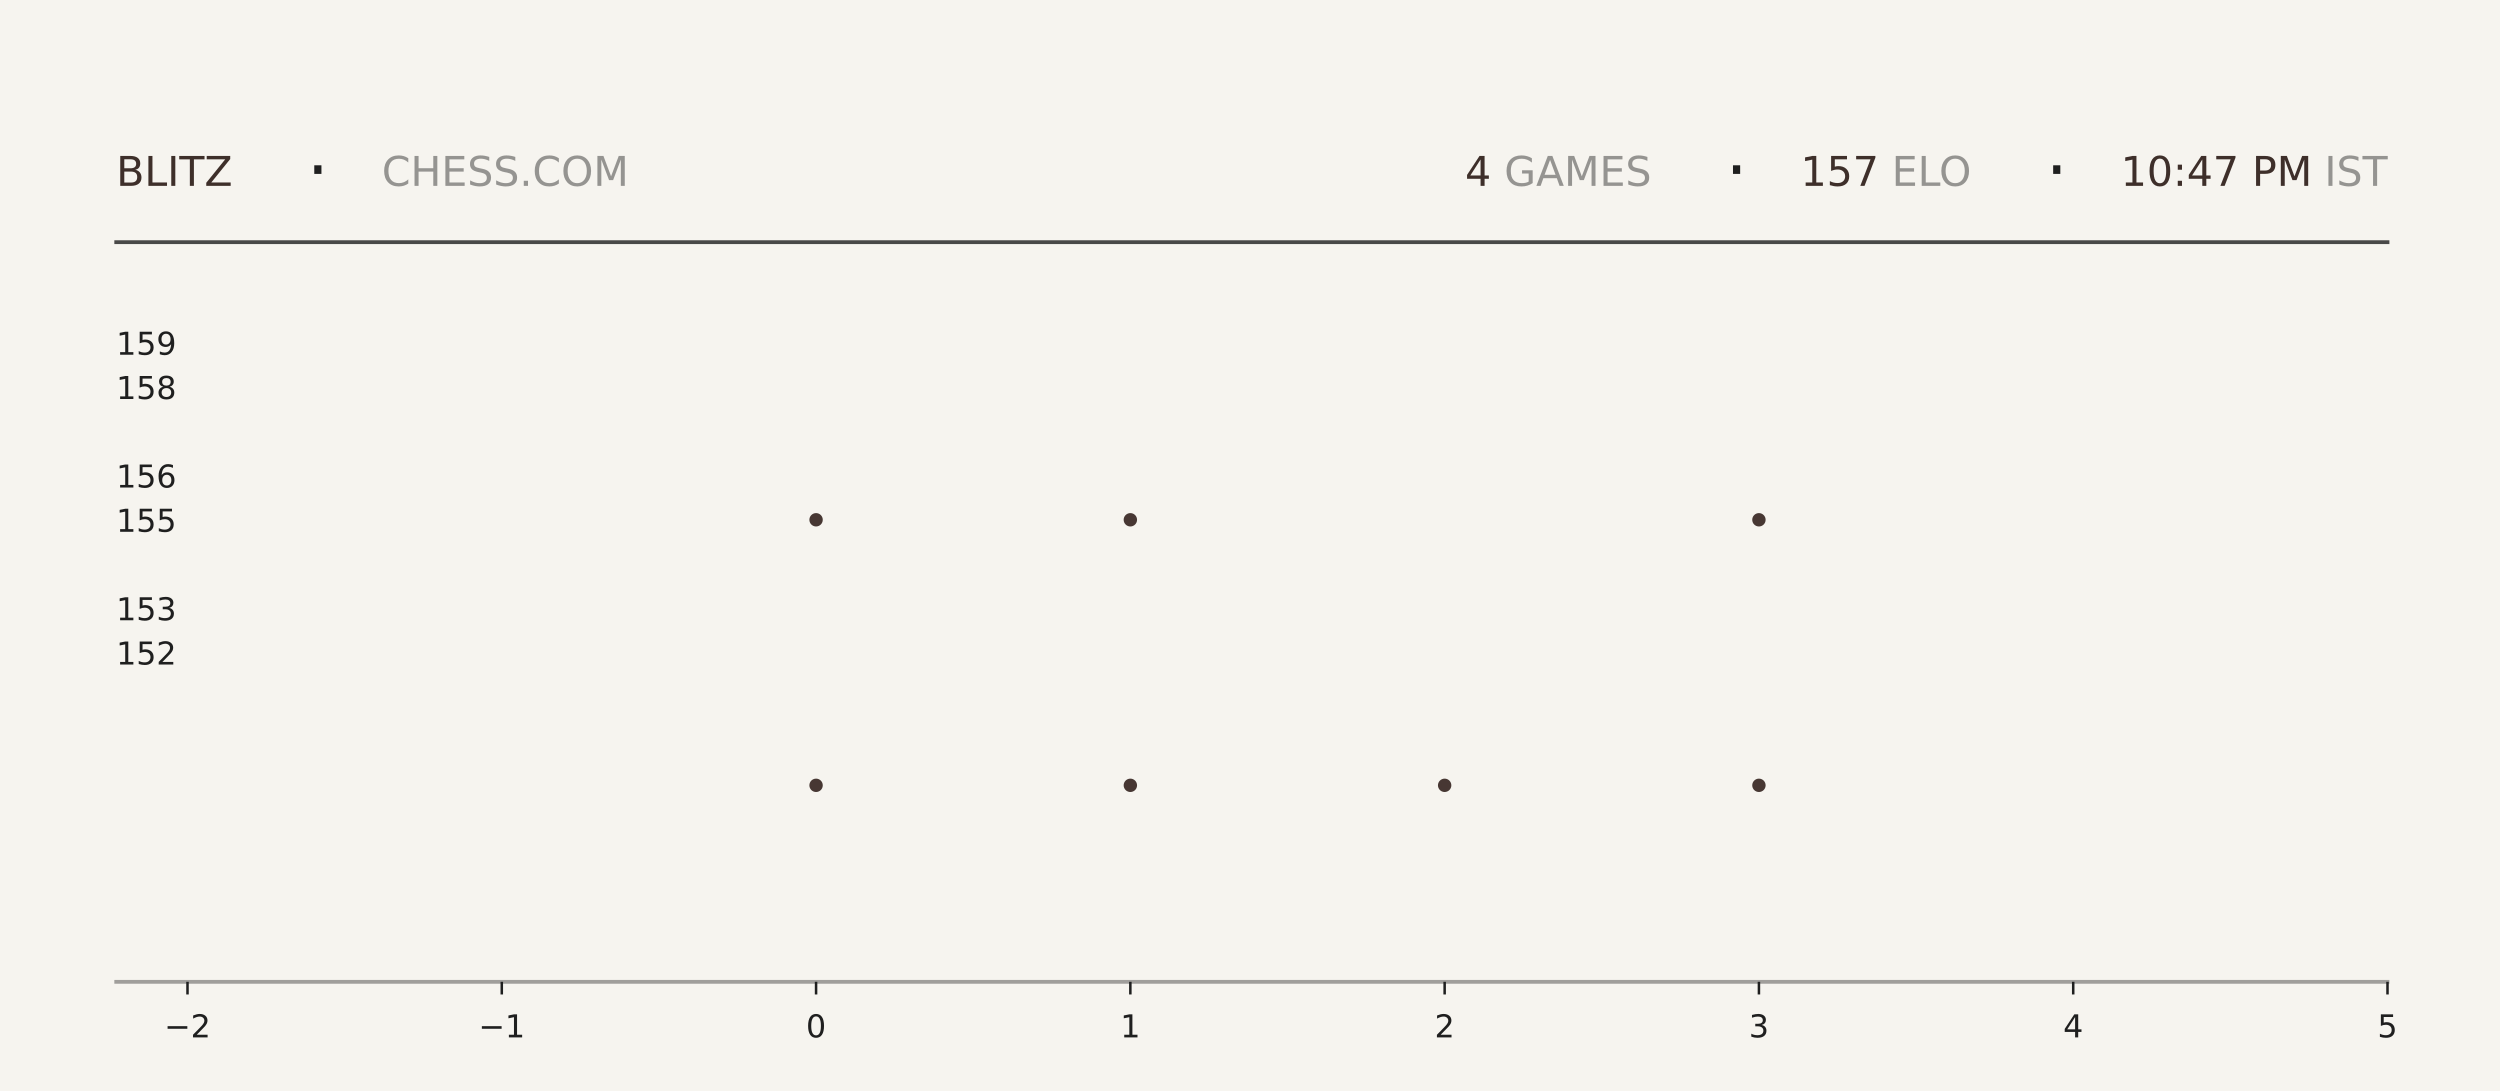
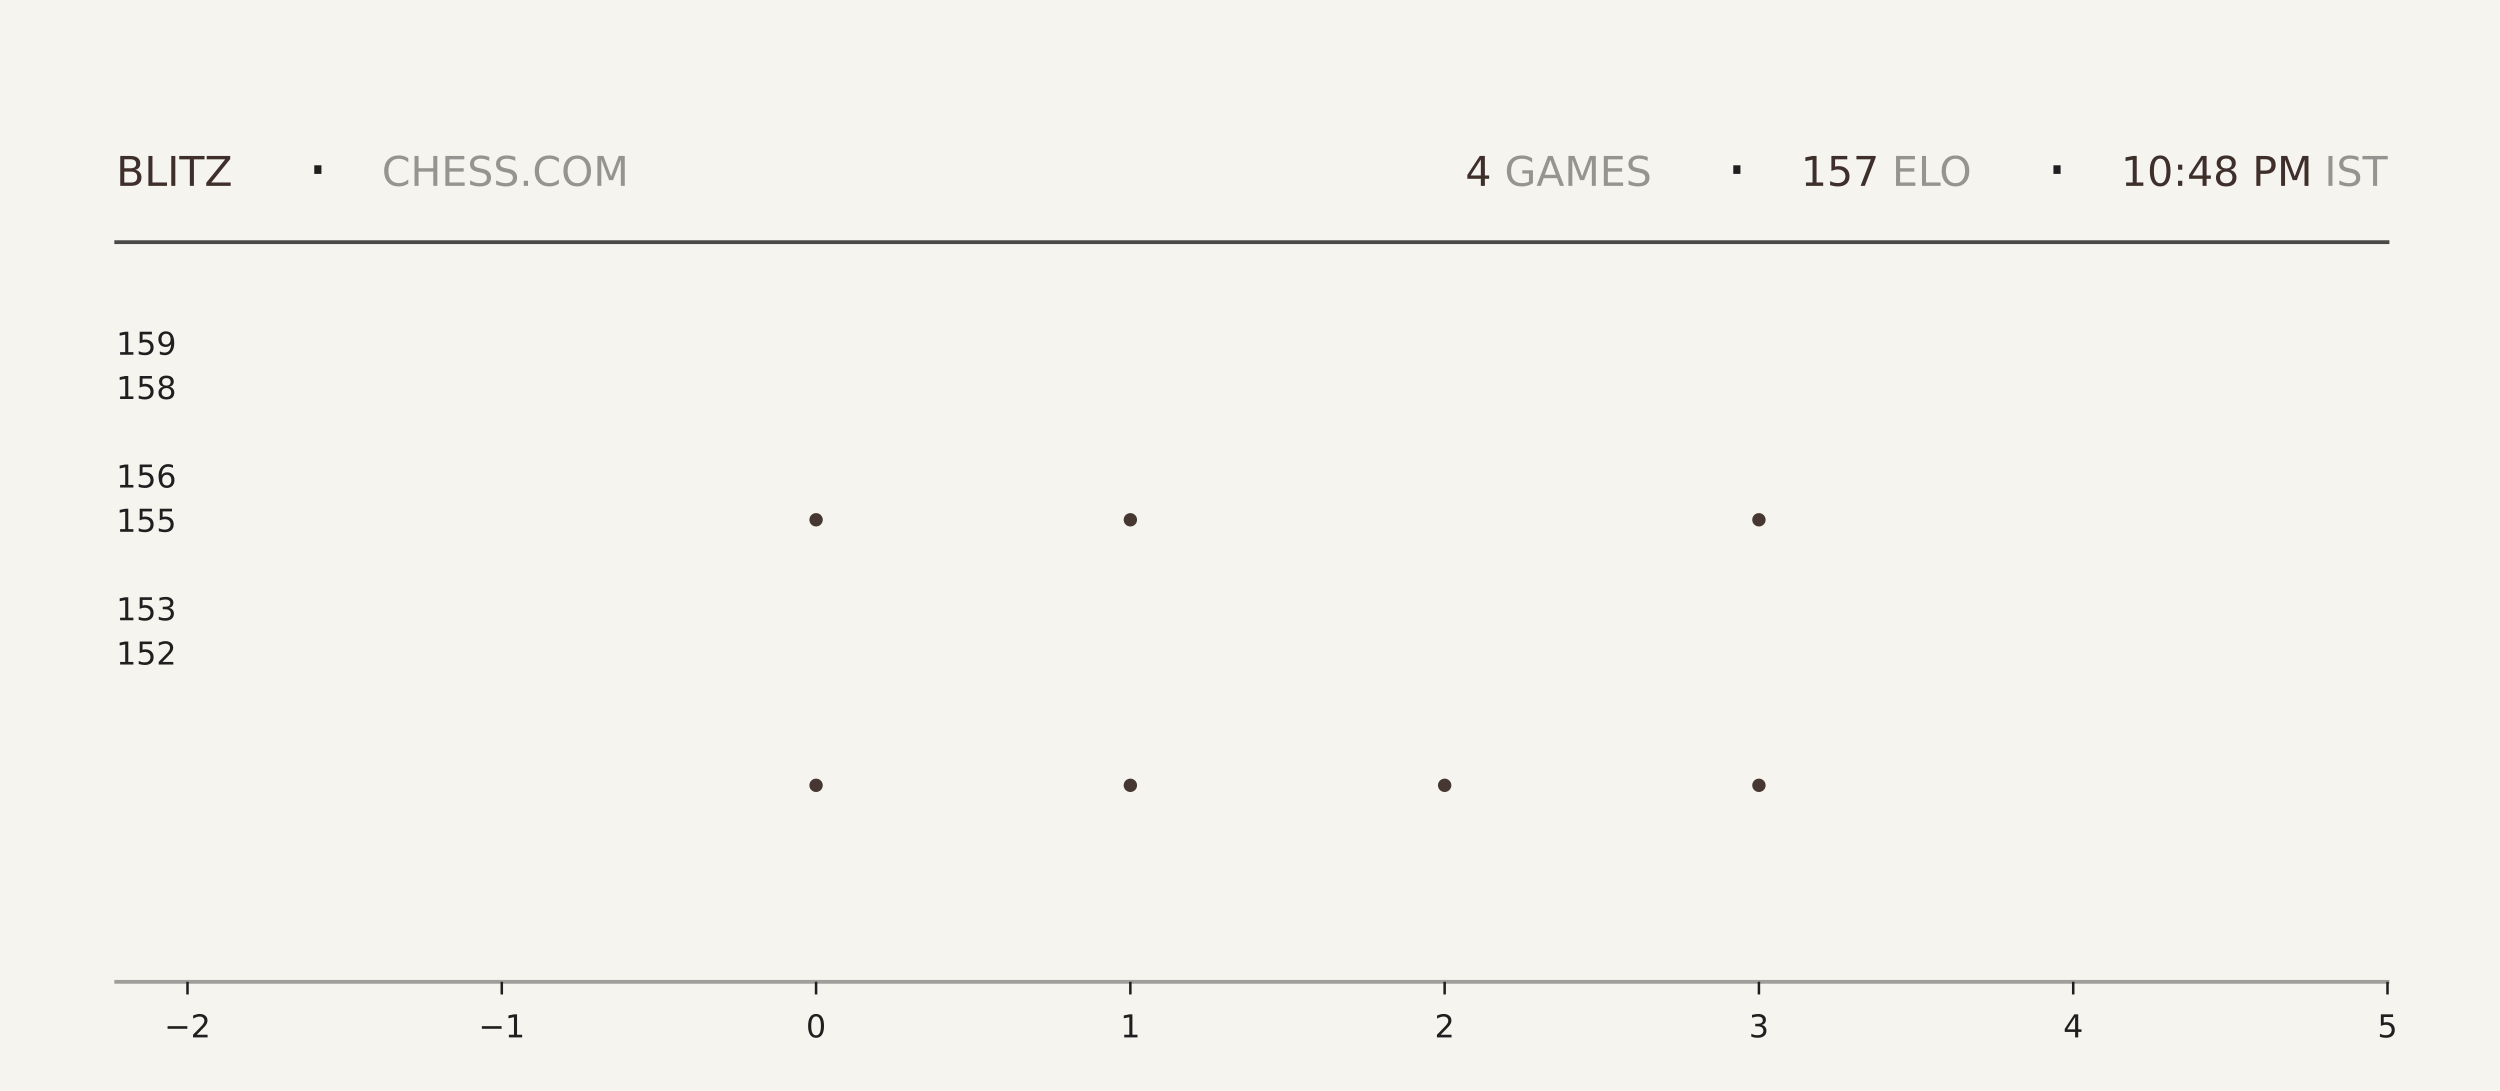
<svg xmlns="http://www.w3.org/2000/svg" xmlns:xlink="http://www.w3.org/1999/xlink" width="792pt" height="345.6pt" viewBox="0 0 792 345.6" version="1.1">
  <defs>
    <style type="text/css">*{stroke-linejoin: round; stroke-linecap: butt}</style>
  </defs>
  <g id="figure_1">
    <g id="patch_1">
      <path d="M 0 345.6  L 792 345.6  L 792 0  L 0 0  z " style="fill: #f6f4ef" />
    </g>
    <g id="axes_1">
      <g id="patch_2">
        <path d="M 59.4 311.04  L 756.36 311.04  L 756.36 103.68  L 59.4 103.68  z " style="fill: #f6f4ef" />
      </g>
      <g id="PathCollection_1">
        <defs>
-           <path id="m01882b0ec5" d="M 0 2.121  C 0.563 2.121 1.102 1.898 1.5 1.5  C 1.898 1.102 2.121 0.563 2.121 0  C 2.121 -0.563 1.898 -1.102 1.5 -1.5  C 1.102 -1.898 0.563 -2.121 0 -2.121  C -0.563 -2.121 -1.102 -1.898 -1.5 -1.5  C -1.898 -1.102 -2.121 -0.563 -2.121 0  C -2.121 0.563 -1.898 1.102 -1.5 1.5  C -1.102 1.898 -0.563 2.121 0 2.121  z " />
-         </defs>
-         <g clip-path="url(#p7d467a6c75)">
-           <use xlink:href="#m01882b0ec5" x="258.531" y="248.79" style="fill: #3e2f2a; fill-opacity: 0.95" />
-           <use xlink:href="#m01882b0ec5" x="258.531" y="164.668" style="fill: #3e2f2a; fill-opacity: 0.95" />
+           <path id="m703c2bcec7" d="M 0 2.121  C 0.563 2.121 1.102 1.898 1.5 1.5  C 1.898 1.102 2.121 0.563 2.121 0  C 2.121 -0.563 1.898 -1.102 1.5 -1.5  C 1.102 -1.898 0.563 -2.121 0 -2.121  C -0.563 -2.121 -1.102 -1.898 -1.5 -1.5  C -1.898 -1.102 -2.121 -0.563 -2.121 0  C -2.121 0.563 -1.898 1.102 -1.5 1.5  C -1.102 1.898 -0.563 2.121 0 2.121  z " />
+         </defs>
+         <g clip-path="url(#p4d7d54b445)">
+           <use xlink:href="#m703c2bcec7" x="258.531" y="248.79" style="fill: #3e2f2a; fill-opacity: 0.95" />
+           <use xlink:href="#m703c2bcec7" x="258.531" y="164.668" style="fill: #3e2f2a; fill-opacity: 0.95" />
        </g>
      </g>
      <g id="PathCollection_2">
-         <g clip-path="url(#p7d467a6c75)">
-           <use xlink:href="#m01882b0ec5" x="358.097" y="248.79" style="fill: #3e2f2a; fill-opacity: 0.95" />
-           <use xlink:href="#m01882b0ec5" x="358.097" y="164.668" style="fill: #3e2f2a; fill-opacity: 0.95" />
-           <use xlink:href="#m01882b0ec5" x="358.097" y="80.547" style="fill: #3e2f2a; fill-opacity: 0.95" />
+         <g clip-path="url(#p4d7d54b445)">
+           <use xlink:href="#m703c2bcec7" x="358.097" y="248.79" style="fill: #3e2f2a; fill-opacity: 0.95" />
+           <use xlink:href="#m703c2bcec7" x="358.097" y="164.668" style="fill: #3e2f2a; fill-opacity: 0.95" />
+           <use xlink:href="#m703c2bcec7" x="358.097" y="80.547" style="fill: #3e2f2a; fill-opacity: 0.95" />
        </g>
      </g>
      <g id="PathCollection_3">
-         <g clip-path="url(#p7d467a6c75)">
-           <use xlink:href="#m01882b0ec5" x="457.663" y="248.79" style="fill: #3e2f2a; fill-opacity: 0.95" />
+         <g clip-path="url(#p4d7d54b445)">
+           <use xlink:href="#m703c2bcec7" x="457.663" y="248.79" style="fill: #3e2f2a; fill-opacity: 0.95" />
        </g>
      </g>
      <g id="PathCollection_4">
-         <g clip-path="url(#p7d467a6c75)">
-           <use xlink:href="#m01882b0ec5" x="557.229" y="248.79" style="fill: #3e2f2a; fill-opacity: 0.95" />
-           <use xlink:href="#m01882b0ec5" x="557.229" y="164.668" style="fill: #3e2f2a; fill-opacity: 0.95" />
-           <use xlink:href="#m01882b0ec5" x="557.229" y="80.547" style="fill: #3e2f2a; fill-opacity: 0.95" />
+         <g clip-path="url(#p4d7d54b445)">
+           <use xlink:href="#m703c2bcec7" x="557.229" y="248.79" style="fill: #3e2f2a; fill-opacity: 0.95" />
+           <use xlink:href="#m703c2bcec7" x="557.229" y="164.668" style="fill: #3e2f2a; fill-opacity: 0.95" />
+           <use xlink:href="#m703c2bcec7" x="557.229" y="80.547" style="fill: #3e2f2a; fill-opacity: 0.95" />
        </g>
      </g>
      <g id="matplotlib.axis_1">
        <g id="xtick_1">
          <g id="line2d_1">
            <defs>
-               <path id="m5bedbbb931" d="M 0 0  L 0 4  " style="stroke: #1f1f1f; stroke-width: 0.8" />
+               <path id="mb6174f04a0" d="M 0 0  L 0 4  " style="stroke: #1f1f1f; stroke-width: 0.8" />
            </defs>
            <g>
-               <use xlink:href="#m5bedbbb931" x="59.4" y="311.04" style="fill: #1f1f1f; stroke: #1f1f1f; stroke-width: 0.8" />
+               <use xlink:href="#mb6174f04a0" x="59.4" y="311.04" style="fill: #1f1f1f; stroke: #1f1f1f; stroke-width: 0.8" />
            </g>
          </g>
          <g id="text_1">
            <g style="fill: #1f1f1f" transform="translate(52.02891 328.6384) scale(0.1 -0.1)">
              <defs>
                <path id="DejaVuSans-2212" d="M 678 2272  L 4684 2272  L 4684 1741  L 678 1741  L 678 2272  z " transform="scale(0.015625)" />
                <path id="DejaVuSans-32" d="M 1228 531  L 3431 531  L 3431 0  L 469 0  L 469 531  Q 828 903 1448 1529  Q 2069 2156 2228 2338  Q 2531 2678 2651 2914  Q 2772 3150 2772 3378  Q 2772 3750 2511 3984  Q 2250 4219 1831 4219  Q 1534 4219 1204 4116  Q 875 4013 500 3803  L 500 4441  Q 881 4594 1212 4672  Q 1544 4750 1819 4750  Q 2544 4750 2975 4387  Q 3406 4025 3406 3419  Q 3406 3131 3298 2873  Q 3191 2616 2906 2266  Q 2828 2175 2409 1742  Q 1991 1309 1228 531  z " transform="scale(0.015625)" />
              </defs>
              <use xlink:href="#DejaVuSans-2212" />
              <use xlink:href="#DejaVuSans-32" transform="translate(83.78906 0)" />
            </g>
          </g>
        </g>
        <g id="xtick_2">
          <g id="line2d_2">
            <g>
-               <use xlink:href="#m5bedbbb931" x="158.966" y="311.04" style="fill: #1f1f1f; stroke: #1f1f1f; stroke-width: 0.8" />
+               <use xlink:href="#mb6174f04a0" x="158.966" y="311.04" style="fill: #1f1f1f; stroke: #1f1f1f; stroke-width: 0.8" />
            </g>
          </g>
          <g id="text_2">
            <g style="fill: #1f1f1f" transform="translate(151.5946 328.6384) scale(0.1 -0.1)">
              <defs>
                <path id="DejaVuSans-31" d="M 794 531  L 1825 531  L 1825 4091  L 703 3866  L 703 4441  L 1819 4666  L 2450 4666  L 2450 531  L 3481 531  L 3481 0  L 794 0  L 794 531  z " transform="scale(0.015625)" />
              </defs>
              <use xlink:href="#DejaVuSans-2212" />
              <use xlink:href="#DejaVuSans-31" transform="translate(83.78906 0)" />
            </g>
          </g>
        </g>
        <g id="xtick_3">
          <g id="line2d_3">
            <g>
-               <use xlink:href="#m5bedbbb931" x="258.531" y="311.04" style="fill: #1f1f1f; stroke: #1f1f1f; stroke-width: 0.8" />
+               <use xlink:href="#mb6174f04a0" x="258.531" y="311.04" style="fill: #1f1f1f; stroke: #1f1f1f; stroke-width: 0.8" />
            </g>
          </g>
          <g id="text_3">
            <g style="fill: #1f1f1f" transform="translate(255.3502 328.6384) scale(0.1 -0.1)">
              <defs>
                <path id="DejaVuSans-30" d="M 2034 4250  Q 1547 4250 1301 3770  Q 1056 3291 1056 2328  Q 1056 1369 1301 889  Q 1547 409 2034 409  Q 2525 409 2770 889  Q 3016 1369 3016 2328  Q 3016 3291 2770 3770  Q 2525 4250 2034 4250  z M 2034 4750  Q 2819 4750 3233 4129  Q 3647 3509 3647 2328  Q 3647 1150 3233 529  Q 2819 -91 2034 -91  Q 1250 -91 836 529  Q 422 1150 422 2328  Q 422 3509 836 4129  Q 1250 4750 2034 4750  z " transform="scale(0.015625)" />
              </defs>
              <use xlink:href="#DejaVuSans-30" />
            </g>
          </g>
        </g>
        <g id="xtick_4">
          <g id="line2d_4">
            <g>
-               <use xlink:href="#m5bedbbb931" x="358.097" y="311.04" style="fill: #1f1f1f; stroke: #1f1f1f; stroke-width: 0.8" />
+               <use xlink:href="#mb6174f04a0" x="358.097" y="311.04" style="fill: #1f1f1f; stroke: #1f1f1f; stroke-width: 0.8" />
            </g>
          </g>
          <g id="text_4">
            <g style="fill: #1f1f1f" transform="translate(354.9159 328.6384) scale(0.1 -0.1)">
              <use xlink:href="#DejaVuSans-31" />
            </g>
          </g>
        </g>
        <g id="xtick_5">
          <g id="line2d_5">
            <g>
-               <use xlink:href="#m5bedbbb931" x="457.663" y="311.04" style="fill: #1f1f1f; stroke: #1f1f1f; stroke-width: 0.8" />
+               <use xlink:href="#mb6174f04a0" x="457.663" y="311.04" style="fill: #1f1f1f; stroke: #1f1f1f; stroke-width: 0.8" />
            </g>
          </g>
          <g id="text_5">
            <g style="fill: #1f1f1f" transform="translate(454.4816 328.6384) scale(0.1 -0.1)">
              <use xlink:href="#DejaVuSans-32" />
            </g>
          </g>
        </g>
        <g id="xtick_6">
          <g id="line2d_6">
            <g>
-               <use xlink:href="#m5bedbbb931" x="557.229" y="311.04" style="fill: #1f1f1f; stroke: #1f1f1f; stroke-width: 0.8" />
+               <use xlink:href="#mb6174f04a0" x="557.229" y="311.04" style="fill: #1f1f1f; stroke: #1f1f1f; stroke-width: 0.8" />
            </g>
          </g>
          <g id="text_6">
            <g style="fill: #1f1f1f" transform="translate(554.0473 328.6384) scale(0.1 -0.1)">
              <defs>
                <path id="DejaVuSans-33" d="M 2597 2516  Q 3050 2419 3304 2112  Q 3559 1806 3559 1356  Q 3559 666 3084 287  Q 2609 -91 1734 -91  Q 1441 -91 1130 -33  Q 819 25 488 141  L 488 750  Q 750 597 1062 519  Q 1375 441 1716 441  Q 2309 441 2620 675  Q 2931 909 2931 1356  Q 2931 1769 2642 2001  Q 2353 2234 1838 2234  L 1294 2234  L 1294 2753  L 1863 2753  Q 2328 2753 2575 2939  Q 2822 3125 2822 3475  Q 2822 3834 2567 4026  Q 2313 4219 1838 4219  Q 1578 4219 1281 4162  Q 984 4106 628 3988  L 628 4550  Q 988 4650 1302 4700  Q 1616 4750 1894 4750  Q 2613 4750 3031 4423  Q 3450 4097 3450 3541  Q 3450 3153 3228 2886  Q 3006 2619 2597 2516  z " transform="scale(0.015625)" />
              </defs>
              <use xlink:href="#DejaVuSans-33" />
            </g>
          </g>
        </g>
        <g id="xtick_7">
          <g id="line2d_7">
            <g>
-               <use xlink:href="#m5bedbbb931" x="656.794" y="311.04" style="fill: #1f1f1f; stroke: #1f1f1f; stroke-width: 0.8" />
+               <use xlink:href="#mb6174f04a0" x="656.794" y="311.04" style="fill: #1f1f1f; stroke: #1f1f1f; stroke-width: 0.8" />
            </g>
          </g>
          <g id="text_7">
            <g style="fill: #1f1f1f" transform="translate(653.613 328.6384) scale(0.1 -0.1)">
              <defs>
                <path id="DejaVuSans-34" d="M 2419 4116  L 825 1625  L 2419 1625  L 2419 4116  z M 2253 4666  L 3047 4666  L 3047 1625  L 3713 1625  L 3713 1100  L 3047 1100  L 3047 0  L 2419 0  L 2419 1100  L 313 1100  L 313 1709  L 2253 4666  z " transform="scale(0.015625)" />
              </defs>
              <use xlink:href="#DejaVuSans-34" />
            </g>
          </g>
        </g>
        <g id="xtick_8">
          <g id="line2d_8">
            <g>
-               <use xlink:href="#m5bedbbb931" x="756.36" y="311.04" style="fill: #1f1f1f; stroke: #1f1f1f; stroke-width: 0.8" />
+               <use xlink:href="#mb6174f04a0" x="756.36" y="311.04" style="fill: #1f1f1f; stroke: #1f1f1f; stroke-width: 0.8" />
            </g>
          </g>
          <g id="text_8">
            <g style="fill: #1f1f1f" transform="translate(753.1788 328.6384) scale(0.1 -0.1)">
              <defs>
                <path id="DejaVuSans-35" d="M 691 4666  L 3169 4666  L 3169 4134  L 1269 4134  L 1269 2991  Q 1406 3038 1543 3061  Q 1681 3084 1819 3084  Q 2600 3084 3056 2656  Q 3513 2228 3513 1497  Q 3513 744 3044 326  Q 2575 -91 1722 -91  Q 1428 -91 1123 -41  Q 819 9 494 109  L 494 744  Q 775 591 1075 516  Q 1375 441 1709 441  Q 2250 441 2565 725  Q 2881 1009 2881 1497  Q 2881 1984 2565 2268  Q 2250 2553 1709 2553  Q 1456 2553 1204 2497  Q 953 2441 691 2322  L 691 4666  z " transform="scale(0.015625)" />
              </defs>
              <use xlink:href="#DejaVuSans-35" />
            </g>
          </g>
        </g>
      </g>
      <g id="matplotlib.axis_2">
        <g id="ytick_1">
          <g id="line2d_9" />
          <g id="text_9">
            <g style="fill: #1f1f1f" transform="translate(36.8125 210.5283) scale(0.1 -0.1)">
              <use xlink:href="#DejaVuSans-31" />
              <use xlink:href="#DejaVuSans-35" transform="translate(63.62305 0)" />
              <use xlink:href="#DejaVuSans-32" transform="translate(127.2461 0)" />
            </g>
          </g>
        </g>
        <g id="ytick_2">
          <g id="line2d_10" />
          <g id="text_10">
            <g style="fill: #1f1f1f" transform="translate(36.8125 196.508) scale(0.1 -0.1)">
              <use xlink:href="#DejaVuSans-31" />
              <use xlink:href="#DejaVuSans-35" transform="translate(63.62305 0)" />
              <use xlink:href="#DejaVuSans-33" transform="translate(127.2461 0)" />
            </g>
          </g>
        </g>
        <g id="ytick_3">
          <g id="line2d_11" />
          <g id="text_11">
            <g style="fill: #1f1f1f" transform="translate(36.8125 168.4675) scale(0.1 -0.1)">
              <use xlink:href="#DejaVuSans-31" />
              <use xlink:href="#DejaVuSans-35" transform="translate(63.62305 0)" />
              <use xlink:href="#DejaVuSans-35" transform="translate(127.2461 0)" />
            </g>
          </g>
        </g>
        <g id="ytick_4">
          <g id="line2d_12" />
          <g id="text_12">
            <g style="fill: #1f1f1f" transform="translate(36.8125 154.4472) scale(0.1 -0.1)">
              <defs>
                <path id="DejaVuSans-36" d="M 2113 2584  Q 1688 2584 1439 2293  Q 1191 2003 1191 1497  Q 1191 994 1439 701  Q 1688 409 2113 409  Q 2538 409 2786 701  Q 3034 994 3034 1497  Q 3034 2003 2786 2293  Q 2538 2584 2113 2584  z M 3366 4563  L 3366 3988  Q 3128 4100 2886 4159  Q 2644 4219 2406 4219  Q 1781 4219 1451 3797  Q 1122 3375 1075 2522  Q 1259 2794 1537 2939  Q 1816 3084 2150 3084  Q 2853 3084 3261 2657  Q 3669 2231 3669 1497  Q 3669 778 3244 343  Q 2819 -91 2113 -91  Q 1303 -91 875 529  Q 447 1150 447 2328  Q 447 3434 972 4092  Q 1497 4750 2381 4750  Q 2619 4750 2861 4703  Q 3103 4656 3366 4563  z " transform="scale(0.015625)" />
              </defs>
              <use xlink:href="#DejaVuSans-31" />
              <use xlink:href="#DejaVuSans-35" transform="translate(63.62305 0)" />
              <use xlink:href="#DejaVuSans-36" transform="translate(127.2461 0)" />
            </g>
          </g>
        </g>
        <g id="ytick_5">
          <g id="line2d_13" />
          <g id="text_13">
            <g style="fill: #1f1f1f" transform="translate(36.8125 126.4066) scale(0.1 -0.1)">
              <defs>
                <path id="DejaVuSans-38" d="M 2034 2216  Q 1584 2216 1326 1975  Q 1069 1734 1069 1313  Q 1069 891 1326 650  Q 1584 409 2034 409  Q 2484 409 2743 651  Q 3003 894 3003 1313  Q 3003 1734 2745 1975  Q 2488 2216 2034 2216  z M 1403 2484  Q 997 2584 770 2862  Q 544 3141 544 3541  Q 544 4100 942 4425  Q 1341 4750 2034 4750  Q 2731 4750 3128 4425  Q 3525 4100 3525 3541  Q 3525 3141 3298 2862  Q 3072 2584 2669 2484  Q 3125 2378 3379 2068  Q 3634 1759 3634 1313  Q 3634 634 3220 271  Q 2806 -91 2034 -91  Q 1263 -91 848 271  Q 434 634 434 1313  Q 434 1759 690 2068  Q 947 2378 1403 2484  z M 1172 3481  Q 1172 3119 1398 2916  Q 1625 2713 2034 2713  Q 2441 2713 2670 2916  Q 2900 3119 2900 3481  Q 2900 3844 2670 4047  Q 2441 4250 2034 4250  Q 1625 4250 1398 4047  Q 1172 3844 1172 3481  z " transform="scale(0.015625)" />
              </defs>
              <use xlink:href="#DejaVuSans-31" />
              <use xlink:href="#DejaVuSans-35" transform="translate(63.62305 0)" />
              <use xlink:href="#DejaVuSans-38" transform="translate(127.2461 0)" />
            </g>
          </g>
        </g>
        <g id="ytick_6">
          <g id="line2d_14" />
          <g id="text_14">
            <g style="fill: #1f1f1f" transform="translate(36.8125 112.3863) scale(0.1 -0.1)">
              <defs>
                <path id="DejaVuSans-39" d="M 703 97  L 703 672  Q 941 559 1184 500  Q 1428 441 1663 441  Q 2288 441 2617 861  Q 2947 1281 2994 2138  Q 2813 1869 2534 1725  Q 2256 1581 1919 1581  Q 1219 1581 811 2004  Q 403 2428 403 3163  Q 403 3881 828 4315  Q 1253 4750 1959 4750  Q 2769 4750 3195 4129  Q 3622 3509 3622 2328  Q 3622 1225 3098 567  Q 2575 -91 1691 -91  Q 1453 -91 1209 -44  Q 966 3 703 97  z M 1959 2075  Q 2384 2075 2632 2365  Q 2881 2656 2881 3163  Q 2881 3666 2632 3958  Q 2384 4250 1959 4250  Q 1534 4250 1286 3958  Q 1038 3666 1038 3163  Q 1038 2656 1286 2365  Q 1534 2075 1959 2075  z " transform="scale(0.015625)" />
              </defs>
              <use xlink:href="#DejaVuSans-31" />
              <use xlink:href="#DejaVuSans-35" transform="translate(63.62305 0)" />
              <use xlink:href="#DejaVuSans-39" transform="translate(127.2461 0)" />
            </g>
          </g>
        </g>
      </g>
    </g>
    <g id="line2d_15">
      <path d="M 36.82 76.723  L 756.36 76.723  " style="fill: none; stroke: #1f1f1f; stroke-opacity: 0.8; stroke-width: 1.2; stroke-linecap: square" />
    </g>
    <g id="line2d_16">
      <path d="M 36.82 311.04  L 756.36 311.04  " style="fill: none; stroke: #1f1f1f; stroke-opacity: 0.4; stroke-width: 1.2; stroke-linecap: square" />
    </g>
    <g id="text_15">
      <g style="fill: #3e2f2a" transform="translate(36.82 58.88319) scale(0.13 -0.13)">
        <defs>
          <path id="DejaVuSans-42" d="M 1259 2228  L 1259 519  L 2272 519  Q 2781 519 3026 730  Q 3272 941 3272 1375  Q 3272 1813 3026 2020  Q 2781 2228 2272 2228  L 1259 2228  z M 1259 4147  L 1259 2741  L 2194 2741  Q 2656 2741 2882 2914  Q 3109 3088 3109 3444  Q 3109 3797 2882 3972  Q 2656 4147 2194 4147  L 1259 4147  z M 628 4666  L 2241 4666  Q 2963 4666 3353 4366  Q 3744 4066 3744 3513  Q 3744 3084 3544 2831  Q 3344 2578 2956 2516  Q 3422 2416 3680 2098  Q 3938 1781 3938 1306  Q 3938 681 3513 340  Q 3088 0 2303 0  L 628 0  L 628 4666  z " transform="scale(0.015625)" />
          <path id="DejaVuSans-4c" d="M 628 4666  L 1259 4666  L 1259 531  L 3531 531  L 3531 0  L 628 0  L 628 4666  z " transform="scale(0.015625)" />
          <path id="DejaVuSans-49" d="M 628 4666  L 1259 4666  L 1259 0  L 628 0  L 628 4666  z " transform="scale(0.015625)" />
          <path id="DejaVuSans-54" d="M -19 4666  L 3928 4666  L 3928 4134  L 2272 4134  L 2272 0  L 1638 0  L 1638 4134  L -19 4134  L -19 4666  z " transform="scale(0.015625)" />
          <path id="DejaVuSans-5a" d="M 359 4666  L 4025 4666  L 4025 4184  L 1075 531  L 4097 531  L 4097 0  L 288 0  L 288 481  L 3238 4134  L 359 4134  L 359 4666  z " transform="scale(0.015625)" />
        </defs>
        <use xlink:href="#DejaVuSans-42" />
        <use xlink:href="#DejaVuSans-4c" transform="translate(68.60352 0)" />
        <use xlink:href="#DejaVuSans-49" transform="translate(124.3164 0)" />
        <use xlink:href="#DejaVuSans-54" transform="translate(153.8086 0)" />
        <use xlink:href="#DejaVuSans-5a" transform="translate(214.8926 0)" />
      </g>
    </g>
    <g id="text_16">
      <g style="fill: #1f1f1f" transform="translate(97.21 61.36662) scale(0.22 -0.22)">
        <defs>
          <path id="DejaVuSans-b7" d="M 684 2619  L 1344 2619  L 1344 1825  L 684 1825  L 684 2619  z " transform="scale(0.015625)" />
        </defs>
        <use xlink:href="#DejaVuSans-b7" />
      </g>
    </g>
    <g id="text_17">
      <g style="fill: #1f1f1f; opacity: 0.45" transform="translate(120.97 58.88319) scale(0.13 -0.13)">
        <defs>
          <path id="DejaVuSans-43" d="M 4122 4306  L 4122 3641  Q 3803 3938 3442 4084  Q 3081 4231 2675 4231  Q 1875 4231 1450 3742  Q 1025 3253 1025 2328  Q 1025 1406 1450 917  Q 1875 428 2675 428  Q 3081 428 3442 575  Q 3803 722 4122 1019  L 4122 359  Q 3791 134 3420 21  Q 3050 -91 2638 -91  Q 1578 -91 968 557  Q 359 1206 359 2328  Q 359 3453 968 4101  Q 1578 4750 2638 4750  Q 3056 4750 3426 4639  Q 3797 4528 4122 4306  z " transform="scale(0.015625)" />
          <path id="DejaVuSans-48" d="M 628 4666  L 1259 4666  L 1259 2753  L 3553 2753  L 3553 4666  L 4184 4666  L 4184 0  L 3553 0  L 3553 2222  L 1259 2222  L 1259 0  L 628 0  L 628 4666  z " transform="scale(0.015625)" />
          <path id="DejaVuSans-45" d="M 628 4666  L 3578 4666  L 3578 4134  L 1259 4134  L 1259 2753  L 3481 2753  L 3481 2222  L 1259 2222  L 1259 531  L 3634 531  L 3634 0  L 628 0  L 628 4666  z " transform="scale(0.015625)" />
          <path id="DejaVuSans-53" d="M 3425 4513  L 3425 3897  Q 3066 4069 2747 4153  Q 2428 4238 2131 4238  Q 1616 4238 1336 4038  Q 1056 3838 1056 3469  Q 1056 3159 1242 3001  Q 1428 2844 1947 2747  L 2328 2669  Q 3034 2534 3370 2195  Q 3706 1856 3706 1288  Q 3706 609 3251 259  Q 2797 -91 1919 -91  Q 1588 -91 1214 -16  Q 841 59 441 206  L 441 856  Q 825 641 1194 531  Q 1563 422 1919 422  Q 2459 422 2753 634  Q 3047 847 3047 1241  Q 3047 1584 2836 1778  Q 2625 1972 2144 2069  L 1759 2144  Q 1053 2284 737 2584  Q 422 2884 422 3419  Q 422 4038 858 4394  Q 1294 4750 2059 4750  Q 2388 4750 2728 4690  Q 3069 4631 3425 4513  z " transform="scale(0.015625)" />
          <path id="DejaVuSans-2e" d="M 684 794  L 1344 794  L 1344 0  L 684 0  L 684 794  z " transform="scale(0.015625)" />
          <path id="DejaVuSans-4f" d="M 2522 4238  Q 1834 4238 1429 3725  Q 1025 3213 1025 2328  Q 1025 1447 1429 934  Q 1834 422 2522 422  Q 3209 422 3611 934  Q 4013 1447 4013 2328  Q 4013 3213 3611 3725  Q 3209 4238 2522 4238  z M 2522 4750  Q 3503 4750 4090 4092  Q 4678 3434 4678 2328  Q 4678 1225 4090 567  Q 3503 -91 2522 -91  Q 1538 -91 948 565  Q 359 1222 359 2328  Q 359 3434 948 4092  Q 1538 4750 2522 4750  z " transform="scale(0.015625)" />
          <path id="DejaVuSans-4d" d="M 628 4666  L 1569 4666  L 2759 1491  L 3956 4666  L 4897 4666  L 4897 0  L 4281 0  L 4281 4097  L 3078 897  L 2444 897  L 1241 4097  L 1241 0  L 628 0  L 628 4666  z " transform="scale(0.015625)" />
        </defs>
        <use xlink:href="#DejaVuSans-43" />
        <use xlink:href="#DejaVuSans-48" transform="translate(69.82422 0)" />
        <use xlink:href="#DejaVuSans-45" transform="translate(145.0195 0)" />
        <use xlink:href="#DejaVuSans-53" transform="translate(208.2031 0)" />
        <use xlink:href="#DejaVuSans-53" transform="translate(271.6797 0)" />
        <use xlink:href="#DejaVuSans-2e" transform="translate(335.1562 0)" />
        <use xlink:href="#DejaVuSans-43" transform="translate(366.9434 0)" />
        <use xlink:href="#DejaVuSans-4f" transform="translate(436.7676 0)" />
        <use xlink:href="#DejaVuSans-4d" transform="translate(515.4785 0)" />
      </g>
    </g>
    <g id="text_18">
-       <g style="fill: #3e2f2a" transform="translate(464.13 58.88319) scale(0.13 -0.13)">
+       <g style="fill: #3e2f2a" transform="translate(464.22 58.88319) scale(0.13 -0.13)">
        <use xlink:href="#DejaVuSans-34" />
      </g>
    </g>
    <g id="text_19">
-       <g style="fill: #1f1f1f; opacity: 0.45" transform="translate(472.41 58.88319) scale(0.13 -0.13)">
+       <g style="fill: #1f1f1f; opacity: 0.45" transform="translate(472.5 58.88319) scale(0.13 -0.13)">
        <defs>
          <path id="DejaVuSans-20" transform="scale(0.015625)" />
          <path id="DejaVuSans-47" d="M 3809 666  L 3809 1919  L 2778 1919  L 2778 2438  L 4434 2438  L 4434 434  Q 4069 175 3628 42  Q 3188 -91 2688 -91  Q 1594 -91 976 548  Q 359 1188 359 2328  Q 359 3472 976 4111  Q 1594 4750 2688 4750  Q 3144 4750 3555 4637  Q 3966 4525 4313 4306  L 4313 3634  Q 3963 3931 3569 4081  Q 3175 4231 2741 4231  Q 1884 4231 1454 3753  Q 1025 3275 1025 2328  Q 1025 1384 1454 906  Q 1884 428 2741 428  Q 3075 428 3337 486  Q 3600 544 3809 666  z " transform="scale(0.015625)" />
          <path id="DejaVuSans-41" d="M 2188 4044  L 1331 1722  L 3047 1722  L 2188 4044  z M 1831 4666  L 2547 4666  L 4325 0  L 3669 0  L 3244 1197  L 1141 1197  L 716 0  L 50 0  L 1831 4666  z " transform="scale(0.015625)" />
        </defs>
        <use xlink:href="#DejaVuSans-20" />
        <use xlink:href="#DejaVuSans-47" transform="translate(31.78711 0)" />
        <use xlink:href="#DejaVuSans-41" transform="translate(109.2773 0)" />
        <use xlink:href="#DejaVuSans-4d" transform="translate(177.6855 0)" />
        <use xlink:href="#DejaVuSans-45" transform="translate(263.9648 0)" />
        <use xlink:href="#DejaVuSans-53" transform="translate(327.1484 0)" />
      </g>
    </g>
    <g id="text_20">
-       <g style="fill: #1f1f1f" transform="translate(546.66 61.36662) scale(0.22 -0.22)">
+       <g style="fill: #1f1f1f" transform="translate(546.75 61.36662) scale(0.22 -0.22)">
        <use xlink:href="#DejaVuSans-b7" />
      </g>
    </g>
    <g id="text_21">
-       <g style="fill: #3e2f2a" transform="translate(570.42 58.88319) scale(0.13 -0.13)">
+       <g style="fill: #3e2f2a" transform="translate(570.51 58.88319) scale(0.13 -0.13)">
        <defs>
          <path id="DejaVuSans-37" d="M 525 4666  L 3525 4666  L 3525 4397  L 1831 0  L 1172 0  L 2766 4134  L 525 4134  L 525 4666  z " transform="scale(0.015625)" />
        </defs>
        <use xlink:href="#DejaVuSans-31" />
        <use xlink:href="#DejaVuSans-35" transform="translate(63.62305 0)" />
        <use xlink:href="#DejaVuSans-37" transform="translate(127.2461 0)" />
      </g>
    </g>
    <g id="text_22">
-       <g style="fill: #1f1f1f; opacity: 0.45" transform="translate(595.17 58.88319) scale(0.13 -0.13)">
+       <g style="fill: #1f1f1f; opacity: 0.45" transform="translate(595.26 58.88319) scale(0.13 -0.13)">
        <use xlink:href="#DejaVuSans-20" />
        <use xlink:href="#DejaVuSans-45" transform="translate(31.78711 0)" />
        <use xlink:href="#DejaVuSans-4c" transform="translate(94.9707 0)" />
        <use xlink:href="#DejaVuSans-4f" transform="translate(147.0586 0)" />
      </g>
    </g>
    <g id="text_23">
-       <g style="fill: #1f1f1f" transform="translate(648.09 61.36662) scale(0.22 -0.22)">
+       <g style="fill: #1f1f1f" transform="translate(648.18 61.36662) scale(0.22 -0.22)">
        <use xlink:href="#DejaVuSans-b7" />
      </g>
    </g>
    <g id="text_24">
-       <g style="fill: #3e2f2a" transform="translate(671.85 58.88319) scale(0.13 -0.13)">
+       <g style="fill: #3e2f2a" transform="translate(671.94 58.88319) scale(0.13 -0.13)">
        <defs>
          <path id="DejaVuSans-3a" d="M 750 794  L 1409 794  L 1409 0  L 750 0  L 750 794  z M 750 3309  L 1409 3309  L 1409 2516  L 750 2516  L 750 3309  z " transform="scale(0.015625)" />
          <path id="DejaVuSans-50" d="M 1259 4147  L 1259 2394  L 2053 2394  Q 2494 2394 2734 2622  Q 2975 2850 2975 3272  Q 2975 3691 2734 3919  Q 2494 4147 2053 4147  L 1259 4147  z M 628 4666  L 2053 4666  Q 2838 4666 3239 4311  Q 3641 3956 3641 3272  Q 3641 2581 3239 2228  Q 2838 1875 2053 1875  L 1259 1875  L 1259 0  L 628 0  L 628 4666  z " transform="scale(0.015625)" />
        </defs>
        <use xlink:href="#DejaVuSans-31" />
        <use xlink:href="#DejaVuSans-30" transform="translate(63.62305 0)" />
        <use xlink:href="#DejaVuSans-3a" transform="translate(127.2461 0)" />
        <use xlink:href="#DejaVuSans-34" transform="translate(160.9375 0)" />
-         <use xlink:href="#DejaVuSans-37" transform="translate(224.5605 0)" />
+         <use xlink:href="#DejaVuSans-38" transform="translate(224.5605 0)" />
        <use xlink:href="#DejaVuSans-20" transform="translate(288.1836 0)" />
        <use xlink:href="#DejaVuSans-50" transform="translate(319.9707 0)" />
        <use xlink:href="#DejaVuSans-4d" transform="translate(380.2734 0)" />
      </g>
    </g>
    <g id="text_25">
      <g style="fill: #1f1f1f; opacity: 0.45" transform="translate(732.24 58.88319) scale(0.13 -0.13)">
        <use xlink:href="#DejaVuSans-20" />
        <use xlink:href="#DejaVuSans-49" transform="translate(31.78711 0)" />
        <use xlink:href="#DejaVuSans-53" transform="translate(61.2793 0)" />
        <use xlink:href="#DejaVuSans-54" transform="translate(124.7559 0)" />
      </g>
    </g>
  </g>
  <defs>
-     <clipPath id="p7d467a6c75">
+     <clipPath id="p4d7d54b445">
      <rect x="59.4" y="103.68" width="696.96" height="207.36" />
    </clipPath>
  </defs>
</svg>
